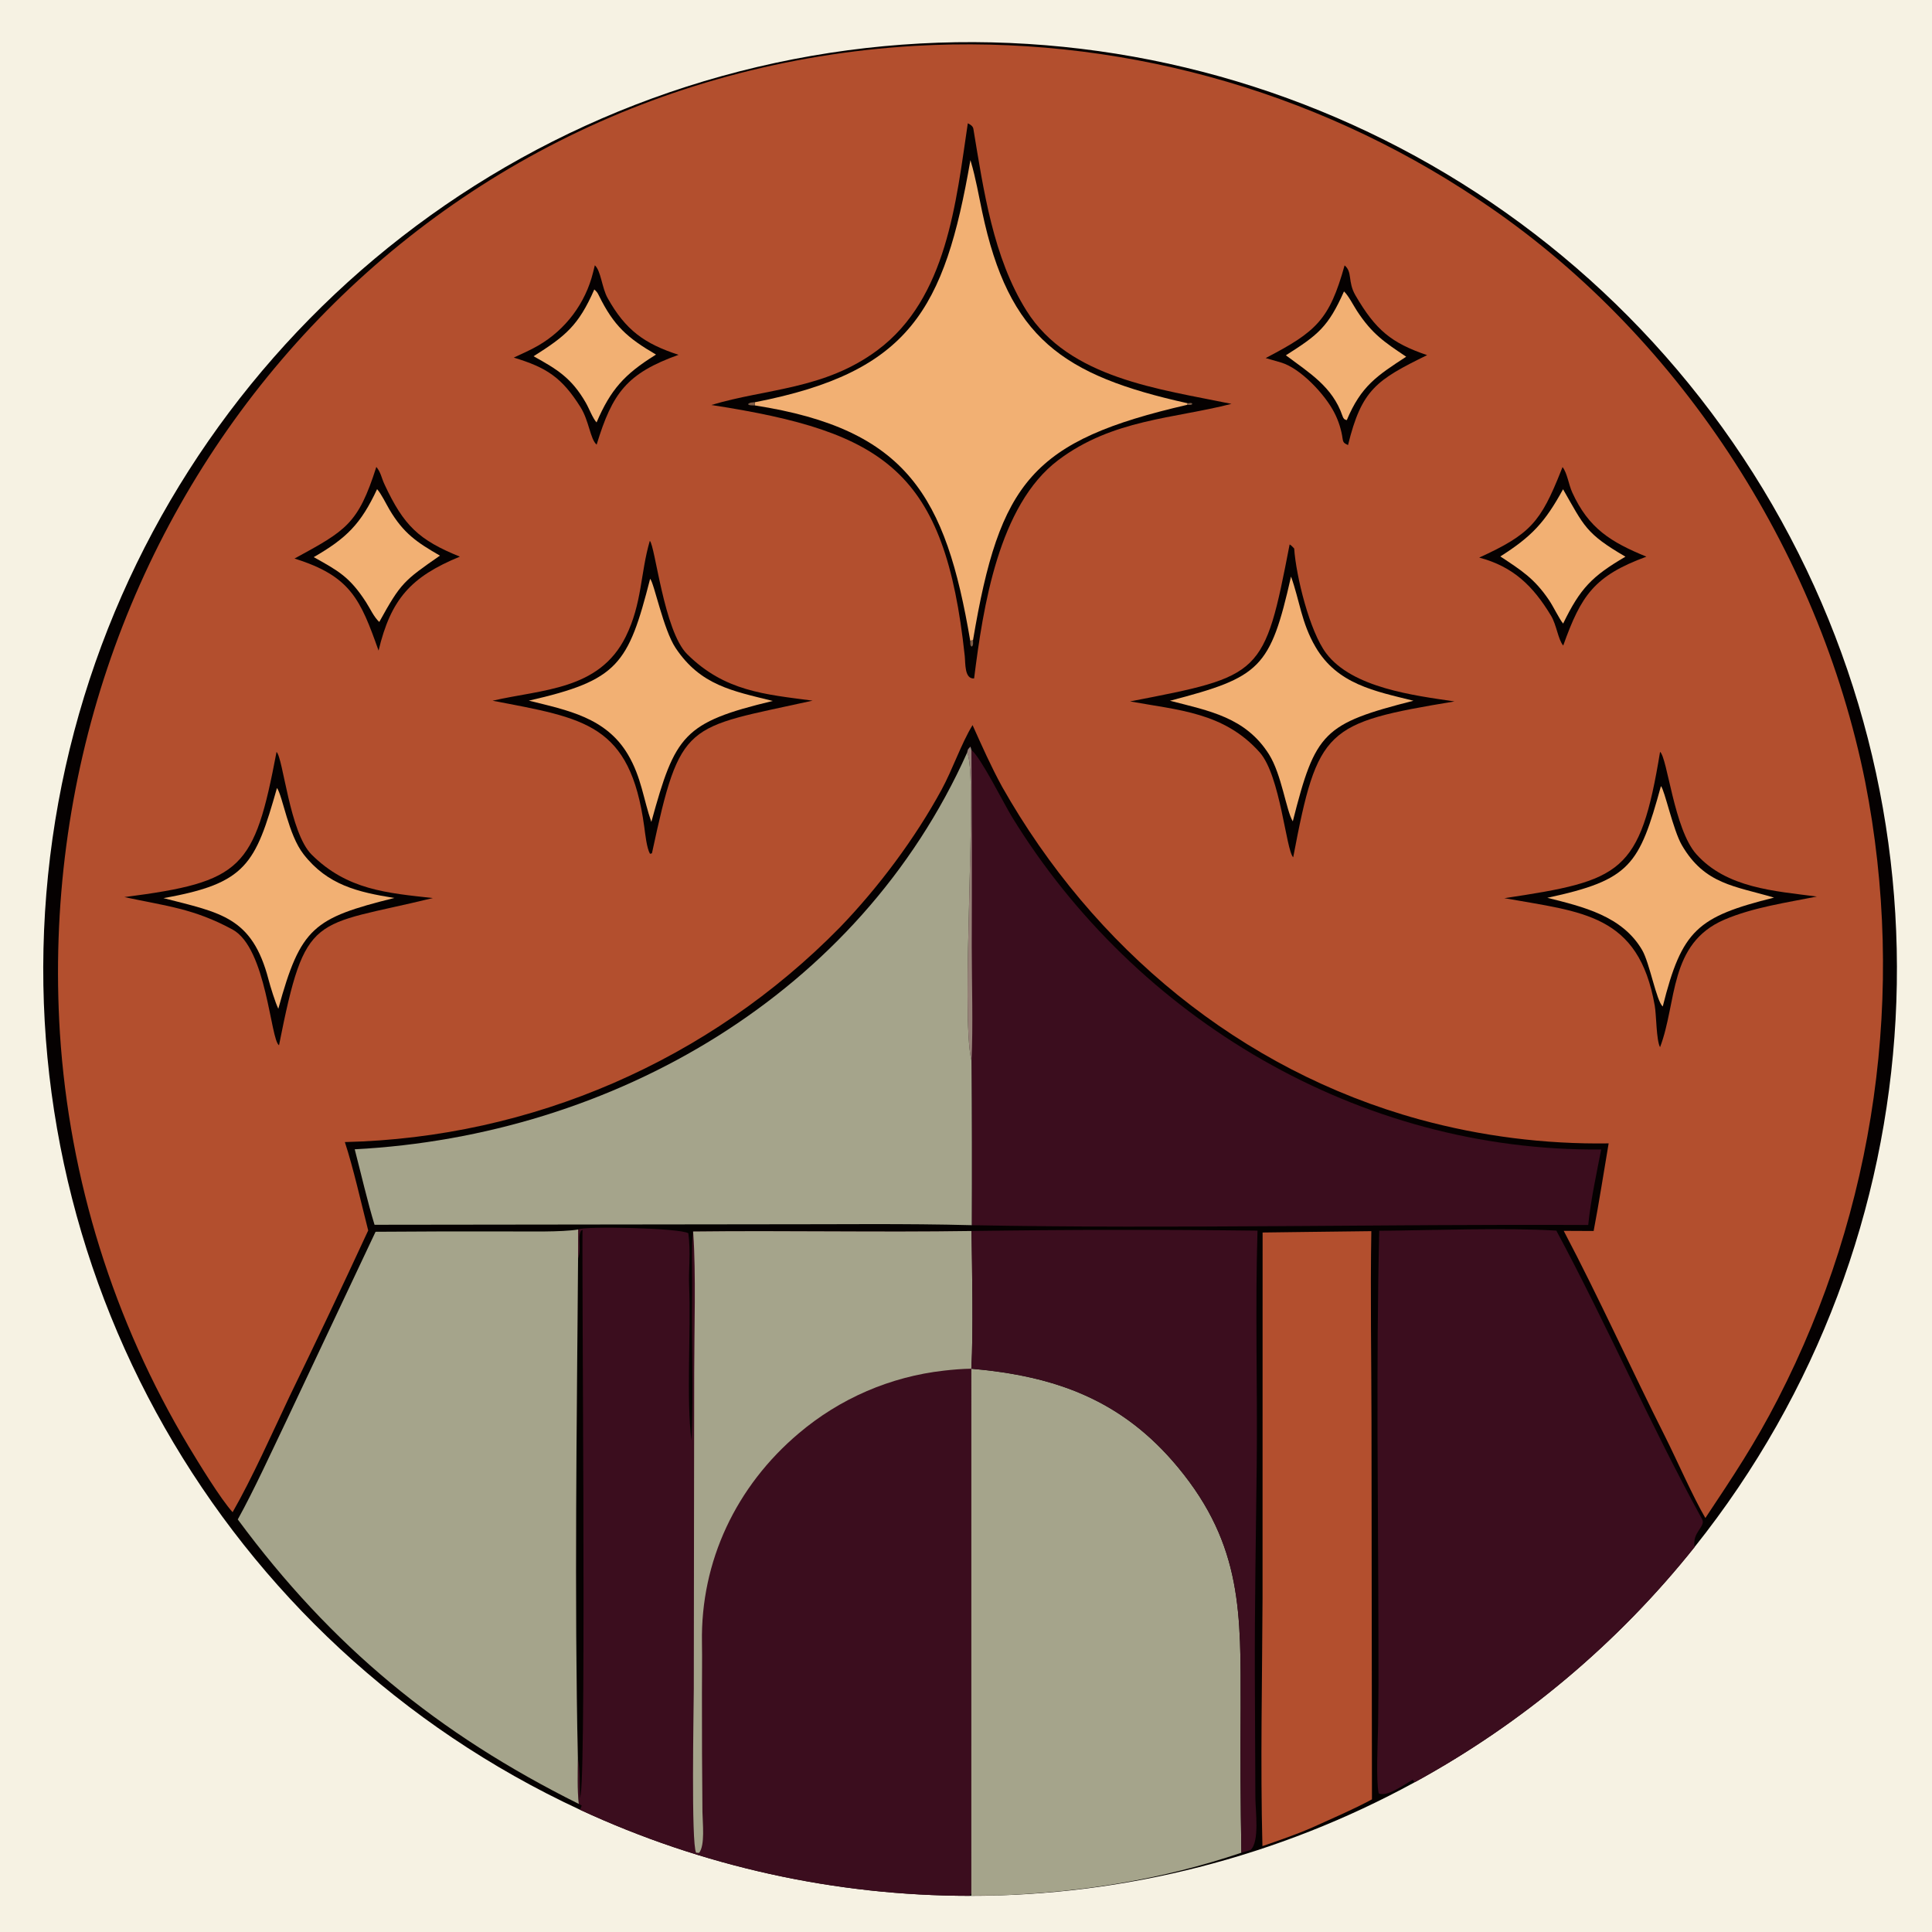
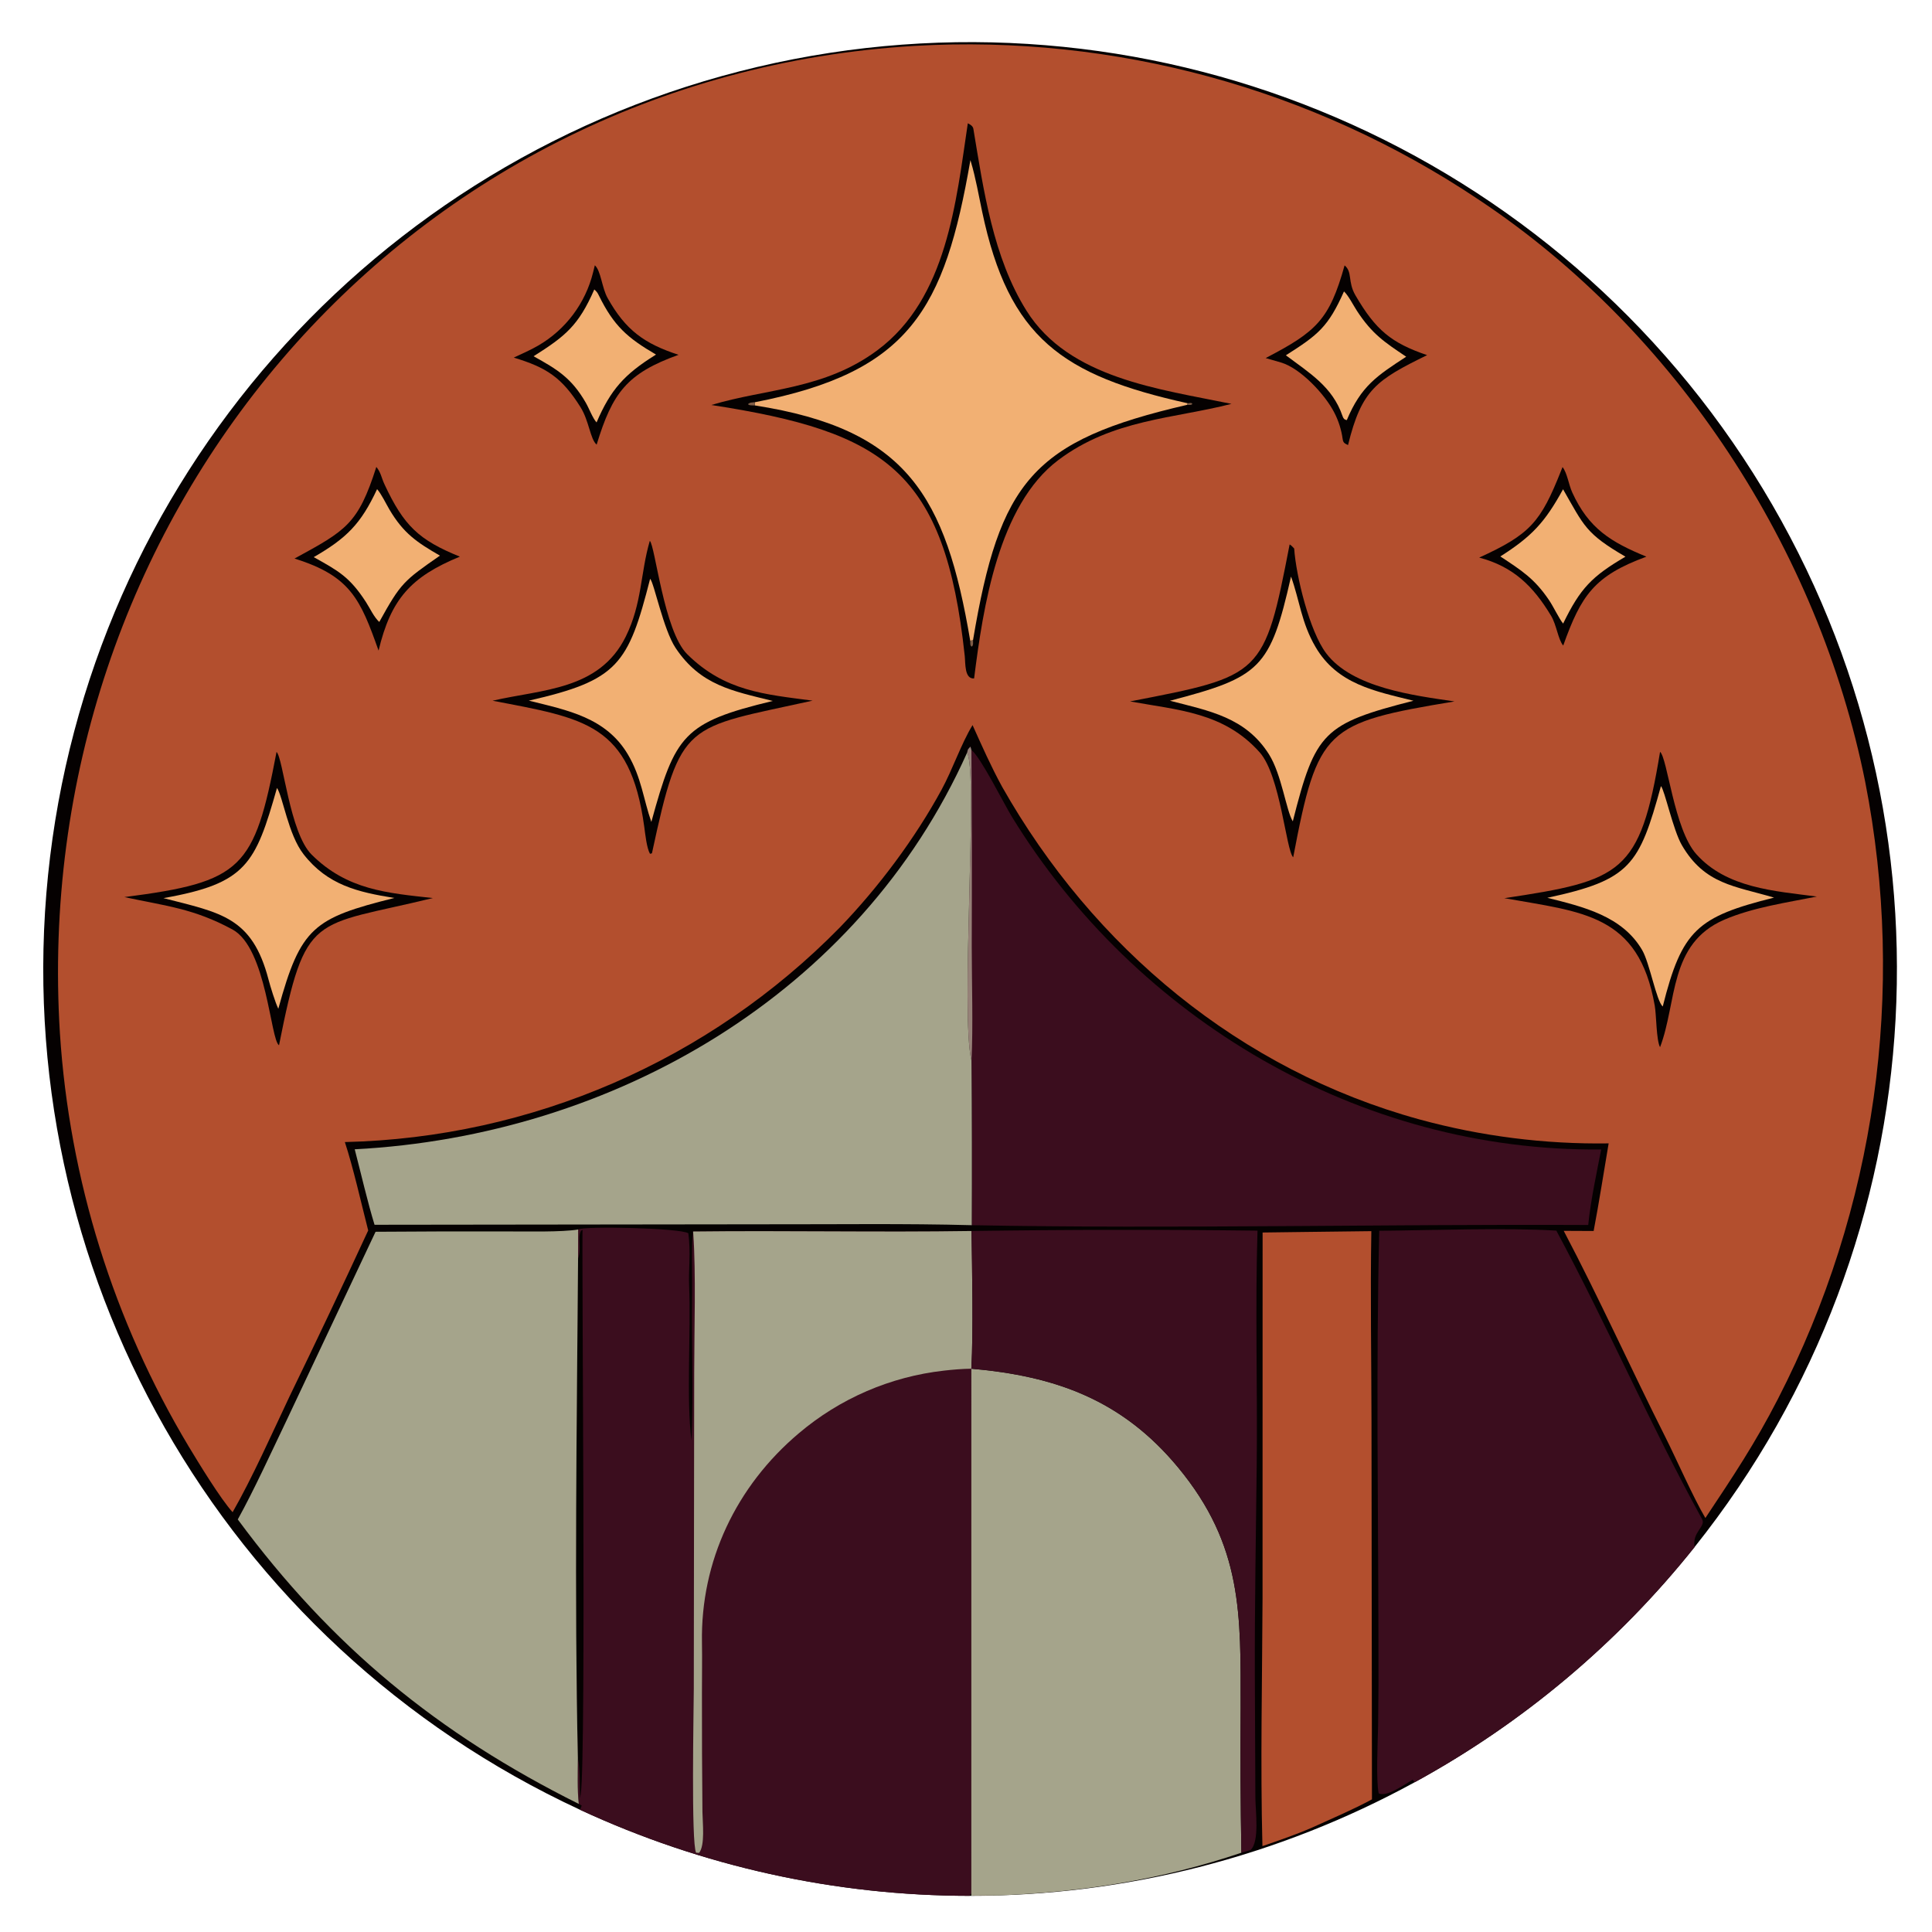
<svg xmlns="http://www.w3.org/2000/svg" height="1024" preserveAspectRatio="none" style="display: block;" version="1.1" viewBox="537.4 539.4 969.3 969.3" width="1024">
-   <path d="M 0 0 L 2048 0 L 2048 2048 L 0 2048 L 0 0 z" fill="rgb(246,242,227)" transform="translate(0,0)" />
  <path d="M 828.413 1447.38 C 648.59 1363.95 541.428 1175.7 561.5 978.482 C 581.572 781.268 724.463 618.462 917.407 572.975 C 1110.35 527.488 1310.92 609.321 1416.97 776.801 C 1523.02 944.282 1511.23 1160.58 1387.61 1315.54 C 1349.1 1363.82 1301.35 1403.95 1247.16 1433.57 C 1178.68 1471.01 1101.88 1490.61 1023.84 1490.56 C 956.335 1490.52 889.648 1475.79 828.413 1447.38 z" fill="rgb(5,1,1)" transform="translate(0,0)" />
  <path d="M 827.463 1156.24 C 830.375 1154.42 878.574 1155.49 882.74 1158.13 C 884.083 1168.09 882.763 1175.97 883.165 1185.2 C 884.109 1206.83 881.638 1241.38 884.327 1262.16 C 885.447 1237.75 884.238 1212.16 884.655 1187.65 C 884.784 1180.08 884.148 1164.32 885.123 1157.26 C 931.573 1156.71 978.257 1157.72 1024.82 1157 C 1025.1 1176.86 1025.76 1206.68 1024.73 1226.09 L 1024.72 1490.47 L 1037.76 1490.37 C 1034.14 1490.43 1028.37 1489.73 1024.56 1489.42 L 1023.84 1490.56 C 956.335 1490.52 889.648 1475.79 828.413 1447.38 L 829.251 1445.26 L 827.777 1444.44 C 826.986 1437.53 827.283 1428.58 827.32 1421.45 C 825.53 1340.51 826.803 1252.14 827.424 1170.78 L 827.463 1156.24 z" fill="rgb(59,13,30)" transform="translate(0,0)" />
  <path d="M 1024.82 1157 C 1025.1 1176.86 1025.76 1206.68 1024.73 1226.09 C 1020.64 1226.12 1015.09 1226.57 1011.04 1227.05 C 984.14 1230.06 958.751 1241.02 938.116 1258.54 C 906.777 1285.01 888.861 1322.63 889.581 1363.46 C 889.728 1371.84 889.564 1380.37 889.572 1388.77 C 889.542 1408.68 889.624 1428.6 889.821 1448.51 C 889.909 1454.12 891.19 1465.14 888.153 1468.99 L 886.653 1468.93 C 884.094 1464.38 885.45 1397.23 885.485 1386.57 L 885.688 1228.06 C 885.687 1207.97 886.632 1177.68 885.222 1158.48 L 885.123 1157.26 C 931.573 1156.71 978.257 1157.72 1024.82 1157 z" fill="rgb(165,164,139)" transform="translate(0,0)" />
  <path d="M 827.424 1170.78 C 829.333 1165.88 826.92 1160.19 828.977 1156.82 L 829.714 1156.46 C 829.087 1155.58 831.64 1422.11 828.75 1439.55 C 828.64 1440.23 828.517 1440.92 828.379 1441.6 C 828.287 1436.04 828.435 1426.54 827.32 1421.45 C 825.53 1340.51 826.803 1252.14 827.424 1170.78 z" fill="rgb(5,1,1)" transform="translate(0,0)" />
  <path d="M 725.824 1157.39 C 747.926 1157.22 770.03 1157.16 792.133 1157.22 C 800.812 1157.21 819.601 1157.63 827.463 1156.24 L 827.424 1170.78 C 826.803 1252.14 825.53 1340.51 827.32 1421.45 C 827.283 1428.58 826.986 1437.53 827.777 1444.44 C 757.113 1409.22 703.756 1365.45 656.695 1301.72 C 664.906 1286.89 673.582 1267.84 680.989 1252.41 L 725.824 1157.39 z" fill="rgb(165,164,139)" transform="translate(0,0)" />
  <path d="M 1229.38 1156.9 C 1255.41 1156.66 1292.99 1155.26 1318.23 1156.82 C 1343.61 1204.01 1365.44 1254.51 1391.33 1301.54 C 1393.42 1305.34 1386.21 1308.04 1387.61 1315.54 C 1349.1 1363.82 1301.35 1403.95 1247.16 1433.57 C 1246.83 1433.14 1246.5 1432.72 1246.18 1432.29 C 1242.03 1434.65 1233.26 1441.13 1229.09 1439.14 C 1227.71 1432.38 1228.65 1413.15 1228.8 1405.34 C 1229.01 1391.75 1229.07 1378.15 1228.98 1364.56 C 1228.89 1296.56 1227.73 1224.68 1229.38 1156.9 z" fill="rgb(59,13,30)" transform="translate(0,0)" />
  <path d="M 1024.73 1226.09 C 1067.03 1229.77 1100.4 1241.78 1128.38 1275.53 C 1161.05 1314.95 1159.84 1349.45 1159.85 1396.41 C 1159.68 1420.58 1159.79 1444.76 1160.21 1468.93 C 1119.85 1482.54 1080.18 1488.77 1037.76 1490.37 L 1024.72 1490.47 L 1024.73 1226.09 z" fill="rgb(165,164,139)" transform="translate(0,0)" />
  <path d="M 1024.82 1157 C 1072.64 1156.31 1120.48 1156.25 1168.3 1156.83 C 1167.09 1195.19 1168.32 1235.62 1167.9 1274.24 C 1167.52 1309.69 1166.84 1345.22 1166.97 1380.62 L 1167.23 1441.13 C 1167.27 1448.11 1169.43 1463.22 1164.83 1467.55 L 1160.21 1468.93 C 1159.79 1444.76 1159.68 1420.58 1159.85 1396.41 C 1159.84 1349.45 1161.05 1314.95 1128.38 1275.53 C 1100.4 1241.78 1067.03 1229.77 1024.73 1226.09 C 1025.76 1206.68 1025.1 1176.86 1024.82 1157 z" fill="rgb(59,13,30)" transform="translate(0,0)" />
  <path d="M 996.354 562.417 C 1096.57 556.655 1195.94 583.761 1279.35 639.617 C 1378.48 705.457 1449.79 815.104 1473.16 931.539 C 1493.86 1036.8 1478.42 1145.96 1429.35 1241.35 C 1417.87 1263.71 1406.85 1280.18 1393 1301 C 1386.92 1290.72 1378.47 1271.42 1372.82 1260.19 C 1355.62 1226.01 1339.76 1190.78 1321.94 1156.93 L 1336.94 1157 C 1339.68 1142.72 1342.01 1127.45 1344.47 1113.05 C 1312.46 1113.52 1280.54 1109.48 1249.66 1101.05 C 1159.51 1076.3 1085.82 1014.84 1040.1 934.011 C 1034.45 923.613 1030.19 913.966 1025.34 903.187 C 1019.66 912.488 1015.28 925.539 1009.79 935.61 C 996.474 960.074 978.185 984.553 958.857 1004.6 C 893.256 1071.53 804.113 1110.21 710.418 1112.38 C 714.66 1125.29 718.665 1143.19 722.129 1156.73 C 709.246 1184.59 696.102 1212.32 682.698 1239.93 C 674.073 1258.15 663.907 1280.99 654.102 1298.08 C 648.004 1291.37 636.973 1273.25 632.077 1265.12 C 594.356 1202.16 572.206 1131.1 567.467 1057.86 C 551.437 801.702 737.246 577.795 996.354 562.417 z" fill="rgb(179,79,46)" transform="translate(0,0)" />
  <path d="M 1022.96 601.252 C 1024.08 601.839 1025.5 602.563 1025.75 604.042 C 1030.85 634.664 1035.61 668.533 1052.42 695.31 C 1073.73 729.266 1119.31 734.597 1155.23 742.026 C 1126.34 749.474 1095.59 749.704 1068.31 770.266 C 1038.33 792.863 1030.59 844.153 1026.12 879.778 C 1021.23 880.154 1021.82 872.251 1021.41 868.423 C 1011.48 775.666 981.537 756.045 894.28 742.591 C 921.876 734.28 951.089 734.915 977.748 714.997 C 1012.51 689.027 1017.07 640.676 1022.96 601.252 z" fill="rgb(5,1,1)" transform="translate(0,0)" />
  <path d="M 1024.26 619.752 L 1024.56 620.745 C 1026.82 628.259 1028.5 637.736 1030.14 645.528 C 1043.51 709.111 1070.54 727.792 1133.25 741.726 L 1133.13 742.48 C 1055.19 760.483 1038.95 781.102 1025.56 860.638 L 1024.17 860.837 C 1011.9 788.43 992.606 754.708 916.142 742.814 L 916.16 741.198 C 993.925 726.062 1011.29 694.603 1024.26 619.752 z" fill="rgb(242,176,115)" transform="translate(0,0)" />
  <path d="M 1024.17 860.837 L 1025.56 860.638 C 1025.57 861.549 1025.89 863.346 1024.87 863.816 C 1023.97 863.274 1024.24 861.707 1024.17 860.837 z" fill="rgb(127,93,71)" transform="translate(0,0)" />
  <path d="M 916.142 742.814 C 915.439 742.773 913.001 742.955 912.698 742.152 C 913.542 741.226 915.052 741.294 916.16 741.198 L 916.142 742.814 z" fill="rgb(127,93,71)" transform="translate(0,0)" />
  <path d="M 1133.25 741.726 C 1134.02 741.734 1135.08 741.236 1135.6 741.995 C 1135.32 742.811 1133.53 742.489 1133.13 742.48 L 1133.25 741.726 z" fill="rgb(127,93,71)" transform="translate(0,0)" />
  <path d="M 863.414 810.754 C 866.073 813.025 870.493 856.02 882.142 867.584 C 900.968 886.273 921.145 887.746 945.084 890.922 C 881.162 905.069 878.897 900.341 864.485 967.517 L 863.507 967.764 C 861.85 964.902 861.116 957.799 860.631 954.237 C 853.555 902.298 830.666 899.832 784.521 890.954 C 809.292 885.204 837.998 885.746 851.332 858.823 C 859.6 842.128 858.647 827.014 863.414 810.754 z" fill="rgb(5,1,1)" transform="translate(0,0)" />
  <path d="M 863.579 829.78 C 865.601 831.925 870.22 855.309 876.373 864.52 C 888.899 883.272 904.854 886.028 925.106 891.071 C 880.168 901.865 876.173 908.194 864.185 951.769 C 860.205 940.449 859.232 929.46 852.473 918.009 C 841.441 899.317 822.019 895.727 802.711 890.92 C 847.541 880.706 852.562 872.809 863.579 829.78 z" fill="rgb(242,176,115)" transform="translate(0,0)" />
  <path d="M 1184.42 812.541 C 1185.45 813.159 1185.83 813.712 1186.7 814.593 C 1187.65 828.436 1194.43 856.134 1202.77 867.176 C 1215.88 884.512 1246.82 888.33 1267.13 891.312 C 1202.37 902.075 1198.52 904.698 1186.21 969.516 C 1182.61 966.033 1179.8 928.542 1169.38 916.844 C 1151.4 896.672 1128.39 895.715 1104.37 891.302 C 1170.68 878.496 1171.65 878.534 1184.42 812.541 z" fill="rgb(5,1,1)" transform="translate(0,0)" />
  <path d="M 1185.12 828.666 C 1189.49 840.749 1190.26 851.797 1197.46 864.069 C 1208.4 882.709 1227.2 886.153 1246.54 890.967 C 1201.3 902.511 1197.33 906.735 1186.01 951.471 C 1182.7 946.174 1180.42 927.922 1174.06 917.865 C 1162.31 899.258 1144.07 896.066 1124.37 890.971 C 1169.76 879.105 1174.66 874.839 1185.12 828.666 z" fill="rgb(242,176,115)" transform="translate(0,0)" />
  <path d="M 676.144 916.656 C 679.471 919.668 682.696 957.151 693.729 968.146 C 711.597 985.951 731.728 987.431 754.574 989.964 C 693.94 1004.77 690.831 996.187 677.387 1063.81 C 673.069 1061.15 671.221 1015.05 654.03 1005.73 C 634.555 995.18 620.768 993.981 599.798 989.478 C 658.981 981.868 664.99 975.346 676.144 916.656 z" fill="rgb(5,1,1)" transform="translate(0,0)" />
  <path d="M 676.365 934.726 C 679.346 939.06 681.984 958.084 689.694 967.976 C 701.807 983.517 716.973 986.979 735.25 989.921 C 694.675 1000.04 688.259 1004.58 677.034 1045.5 C 675.499 1042.37 673.029 1034.34 672.111 1030.82 C 663.909 999.378 648.138 997.393 619.411 989.993 C 661.043 982.653 665.512 972.922 676.365 934.726 z" fill="rgb(242,176,115)" transform="translate(0,0)" />
  <path d="M 1370.27 916.602 C 1373.98 919.695 1377.26 955.386 1388.45 967.932 C 1403.64 984.971 1427.71 986.423 1448.94 989.209 C 1433.77 992.237 1416.87 994.675 1402.61 1000.77 C 1374.51 1012.79 1378.89 1042.19 1370.26 1064.79 C 1368.34 1061.2 1368.46 1048.85 1367.6 1043.95 C 1359.55 997.842 1331.12 997.024 1292.16 990.019 C 1350.95 981.2 1360.26 977.714 1370.27 916.602 z" fill="rgb(5,1,1)" transform="translate(0,0)" />
  <path d="M 1370.71 933.793 C 1372.57 935.772 1376.8 955.85 1381.21 963.436 C 1392.68 983.15 1407.78 983.898 1427.45 989.735 C 1388.98 999.359 1381.26 1005.92 1371.61 1044.38 C 1368.37 1041.49 1365.07 1022.58 1361.3 1016.09 C 1351.3 998.903 1331.55 994.308 1313.7 989.838 C 1355.57 980.861 1359.78 973.385 1370.71 933.793 z" fill="rgb(242,176,115)" transform="translate(0,0)" />
  <path d="M 726.212 773.661 C 728.553 776.508 728.711 778.985 730.303 782.401 C 740.005 803.218 747.569 810.34 768.114 818.672 C 743.493 828.799 733.518 839.968 727.33 865.803 C 718.203 840.116 713.333 828.412 685.158 819.634 C 711.018 805.523 717.06 802.411 726.212 773.661 z" fill="rgb(5,1,1)" transform="translate(0,0)" />
  <path d="M 726.59 784.81 C 728.659 787.095 731.1 792.186 732.772 795.017 C 739.845 806.991 746.549 811.497 758.116 818.163 C 740.02 830.788 738.58 831.712 727.688 851.44 C 724.992 848.996 723.12 844.734 721.023 841.488 C 712.823 828.794 707.051 825.752 694.806 818.918 C 711.233 809.434 718.434 802.321 726.59 784.81 z" fill="rgb(242,176,115)" transform="translate(0,0)" />
  <path d="M 1321.34 773.73 C 1323.72 776.765 1324.4 782.492 1326.19 786.421 C 1334.48 804.629 1345.71 811.414 1363.41 818.682 C 1337.24 828.309 1330.67 838.085 1321.68 863.284 C 1319.13 860.34 1318.34 852.911 1315.6 848.362 C 1306.54 833.34 1296.61 823.681 1279.53 819.141 C 1305.14 807.482 1310.41 801.297 1320.59 775.6 L 1321.34 773.73 z" fill="rgb(5,1,1)" transform="translate(0,0)" />
  <path d="M 1321.6 784.861 C 1332.26 803.464 1332.96 807.052 1352.9 818.692 C 1336.02 828.578 1330.25 834.547 1321.63 852.258 C 1319.58 849.718 1316.85 843.912 1314.65 840.625 C 1307.24 829.58 1300.58 825.494 1290.13 818.572 C 1305.87 808.579 1312.54 801.436 1321.6 784.861 z" fill="rgb(242,176,115)" transform="translate(0,0)" />
  <path d="M 835.834 672.498 C 838.921 675.276 839.346 683.755 842.255 688.953 C 851.263 705.052 860.696 711.829 877.839 717.413 C 851.904 726.715 844.664 736.505 836.738 762.482 C 833.487 759.697 832.989 750.587 828.614 743.622 C 819.188 728.614 811.424 723.733 795.166 718.812 C 799.432 716.792 803.235 715.197 807.399 712.795 C 821.21 704.791 831.165 691.505 834.968 676.002 C 835.263 674.832 835.53 673.675 835.834 672.498 z" fill="rgb(5,1,1)" transform="translate(0,0)" />
  <path d="M 835.568 684.618 C 836.731 685.698 837.075 686.056 837.809 687.554 C 845.351 702.934 852.142 708.886 866.527 717.297 L 865.887 717.704 C 850.703 727.197 843.756 734.868 836.701 751.34 C 834.706 749.142 833.004 744.404 831.266 741.392 C 824.146 729.055 816.951 724.696 805.103 718.138 C 821.13 707.999 827.635 702.749 835.568 684.618 z" fill="rgb(242,176,115)" transform="translate(0,0)" />
  <path d="M 1211.99 672.545 C 1216.08 675.919 1213.42 680.686 1217.45 687.595 C 1227.56 704.955 1235.37 711.444 1253.39 717.57 C 1228.02 730.021 1220.54 734.812 1213.72 762.692 C 1212 761.842 1211.3 761.649 1211 759.532 C 1210.37 755.005 1208.99 750.615 1206.9 746.548 C 1202.21 737.259 1189.77 724.043 1179.98 721.241 L 1172.39 719.04 C 1197.85 705.825 1204.42 699.747 1211.99 672.545 z" fill="rgb(5,1,1)" transform="translate(0,0)" />
  <path d="M 1211.69 685.604 C 1213.92 687.676 1216.34 692.515 1218.21 695.387 C 1225.77 706.939 1231.91 711.006 1242.9 718.366 C 1228.26 727.908 1220.23 733.102 1213.1 750.18 C 1211.84 749.933 1211.37 749.382 1210.93 748.068 C 1205.93 733.401 1194.24 726.443 1182.53 717.661 C 1198.81 707.342 1203.8 703.347 1211.69 685.604 z" fill="rgb(242,176,115)" transform="translate(0,0)" />
  <path d="M 1022.62 916.984 C 1023.21 914.821 1022.69 915.835 1024.28 914.001 L 1024.76 915.657 C 1029.38 919.192 1041.02 942.576 1045.13 949.275 C 1107.23 1050.46 1219.33 1117.34 1340.73 1116.09 C 1338.38 1128.29 1335.44 1141.72 1334.23 1153.99 C 1230.95 1153.48 1128.24 1156 1024.93 1154.09 C 1025.06 1126.58 1025.02 1099.06 1024.8 1071.55 C 1019.09 1047.93 1028.27 927.52 1022.62 916.984 z" fill="rgb(59,13,30)" transform="translate(0,0)" />
  <path d="M 1022.62 916.984 C 1023.21 914.821 1022.69 915.835 1024.28 914.001 L 1024.76 915.657 C 1025 948.509 1025.05 981.363 1024.93 1014.22 C 1024.93 1031.6 1025.67 1054.63 1024.8 1071.55 C 1019.09 1047.93 1028.27 927.52 1022.62 916.984 z" fill="rgb(150,129,120)" transform="translate(0,0)" />
  <path d="M 1022.62 916.984 C 1028.27 927.52 1019.09 1047.93 1024.8 1071.55 C 1025.02 1099.06 1025.06 1126.58 1024.93 1154.09 C 991.736 1153.19 956.41 1153.7 923.085 1153.64 L 725.311 1153.88 C 721.821 1142.52 718.417 1127.74 715.368 1116.01 C 845.116 1109.2 968.385 1038.12 1022.62 916.984 z" fill="rgb(165,164,139)" transform="translate(0,0)" />
  <path d="M 1190.26 1157.51 L 1225.41 1157.08 C 1224.87 1188.37 1225.44 1221.55 1225.49 1252.94 L 1225.72 1442.16 C 1216.39 1447.2 1205.37 1451.91 1195.62 1456.34 C 1187.34 1459.94 1179.29 1462.66 1170.77 1465.62 C 1169.72 1424.57 1170.65 1382.36 1170.83 1341.25 L 1170.86 1157.76 L 1190.26 1157.51 z" fill="rgb(179,79,46)" transform="translate(0,0)" />
</svg>
